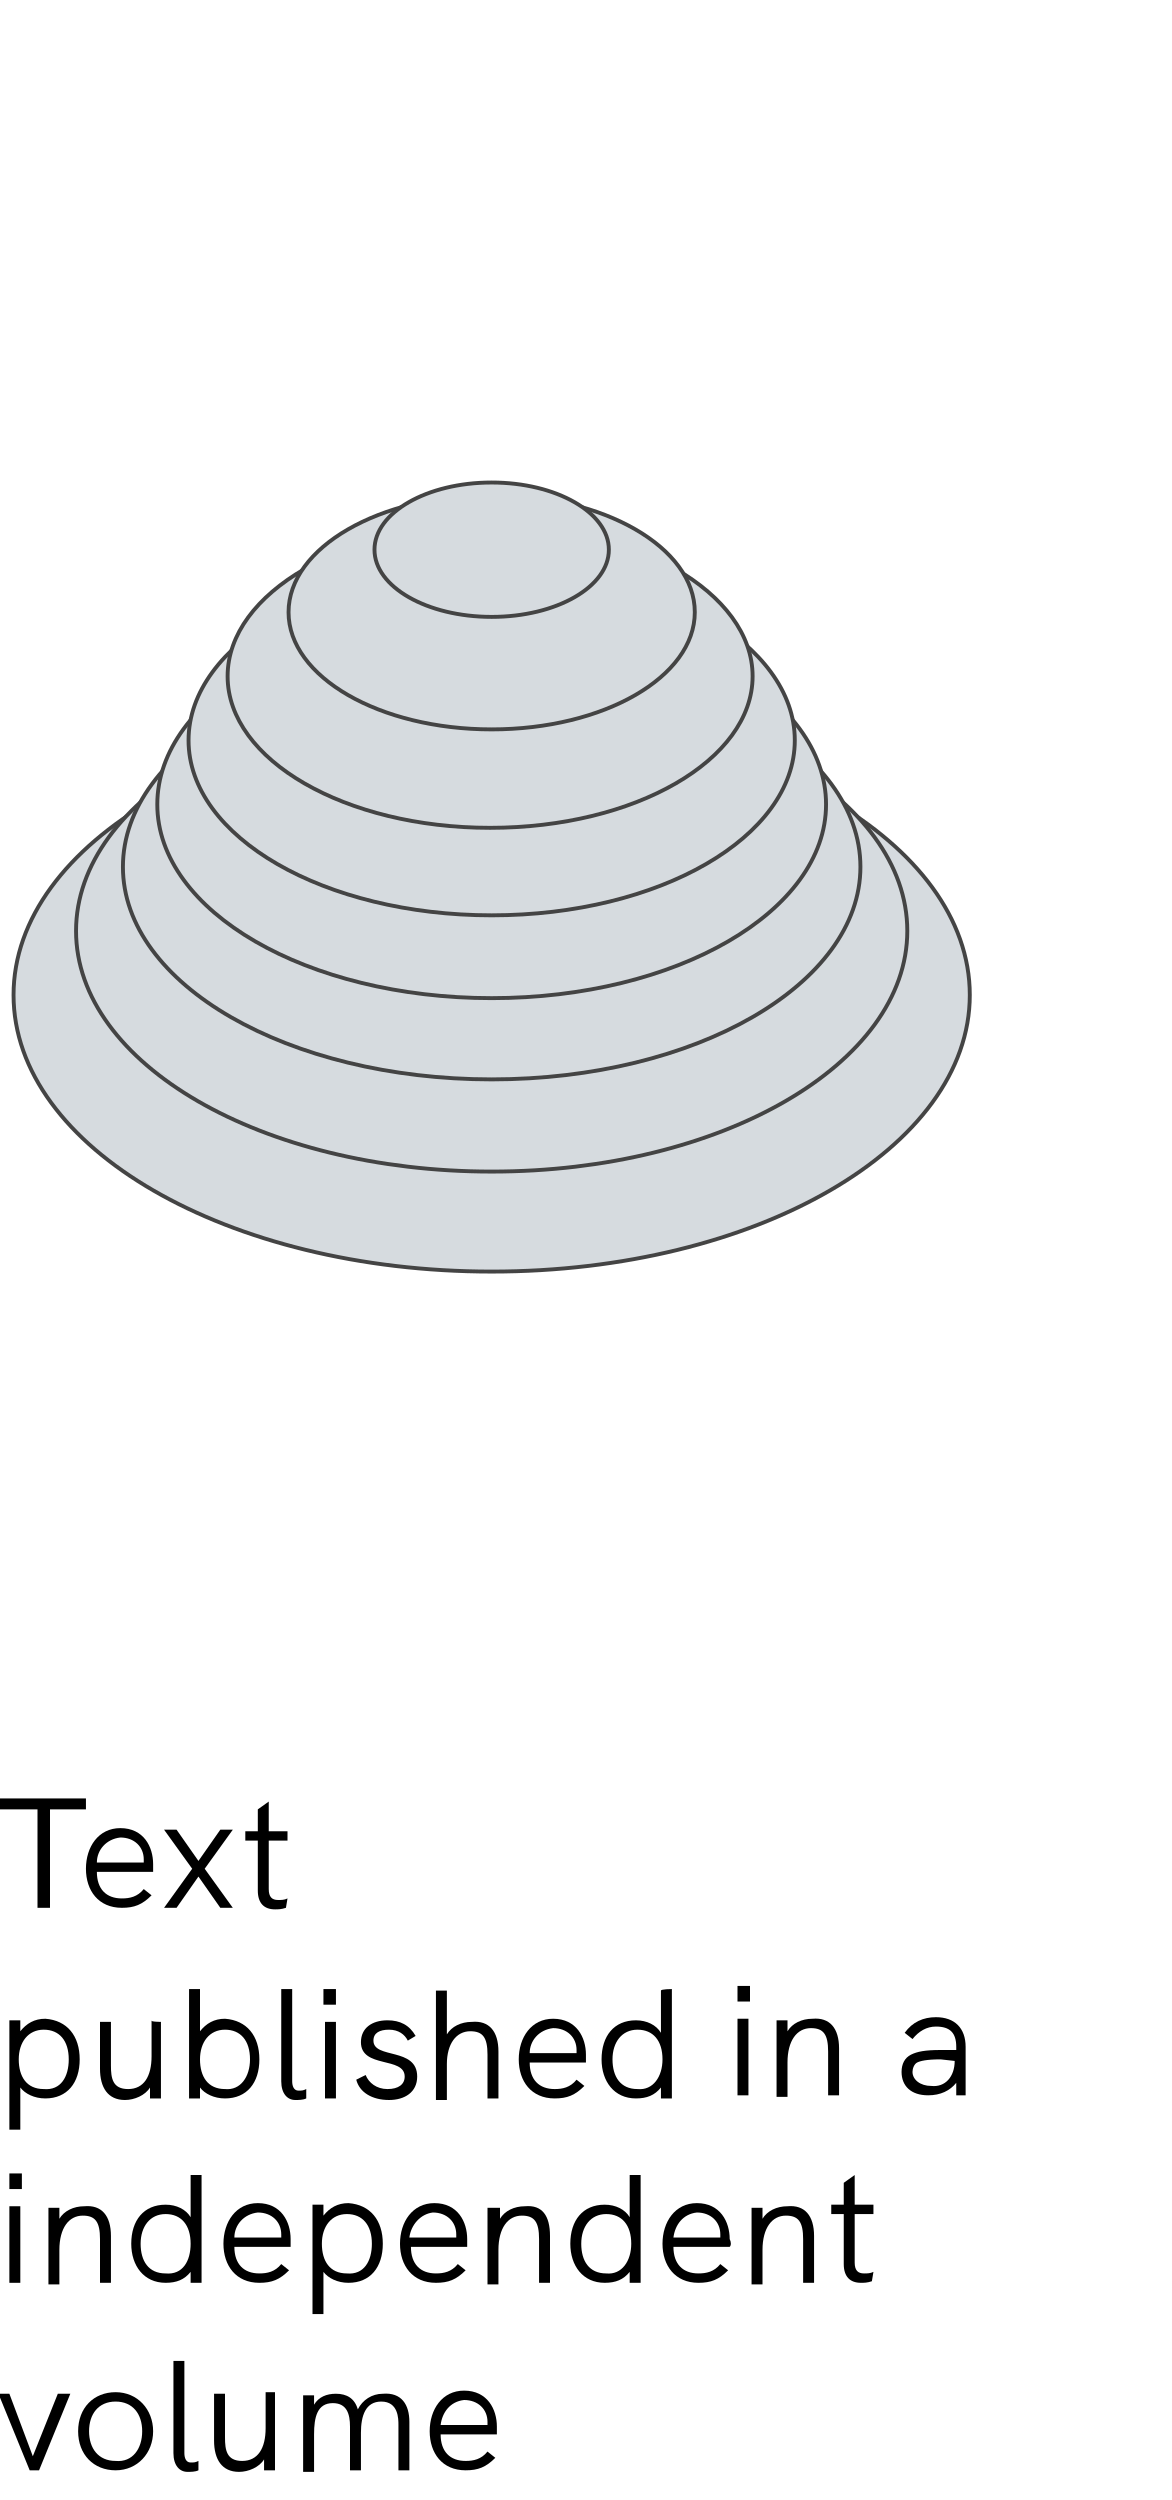
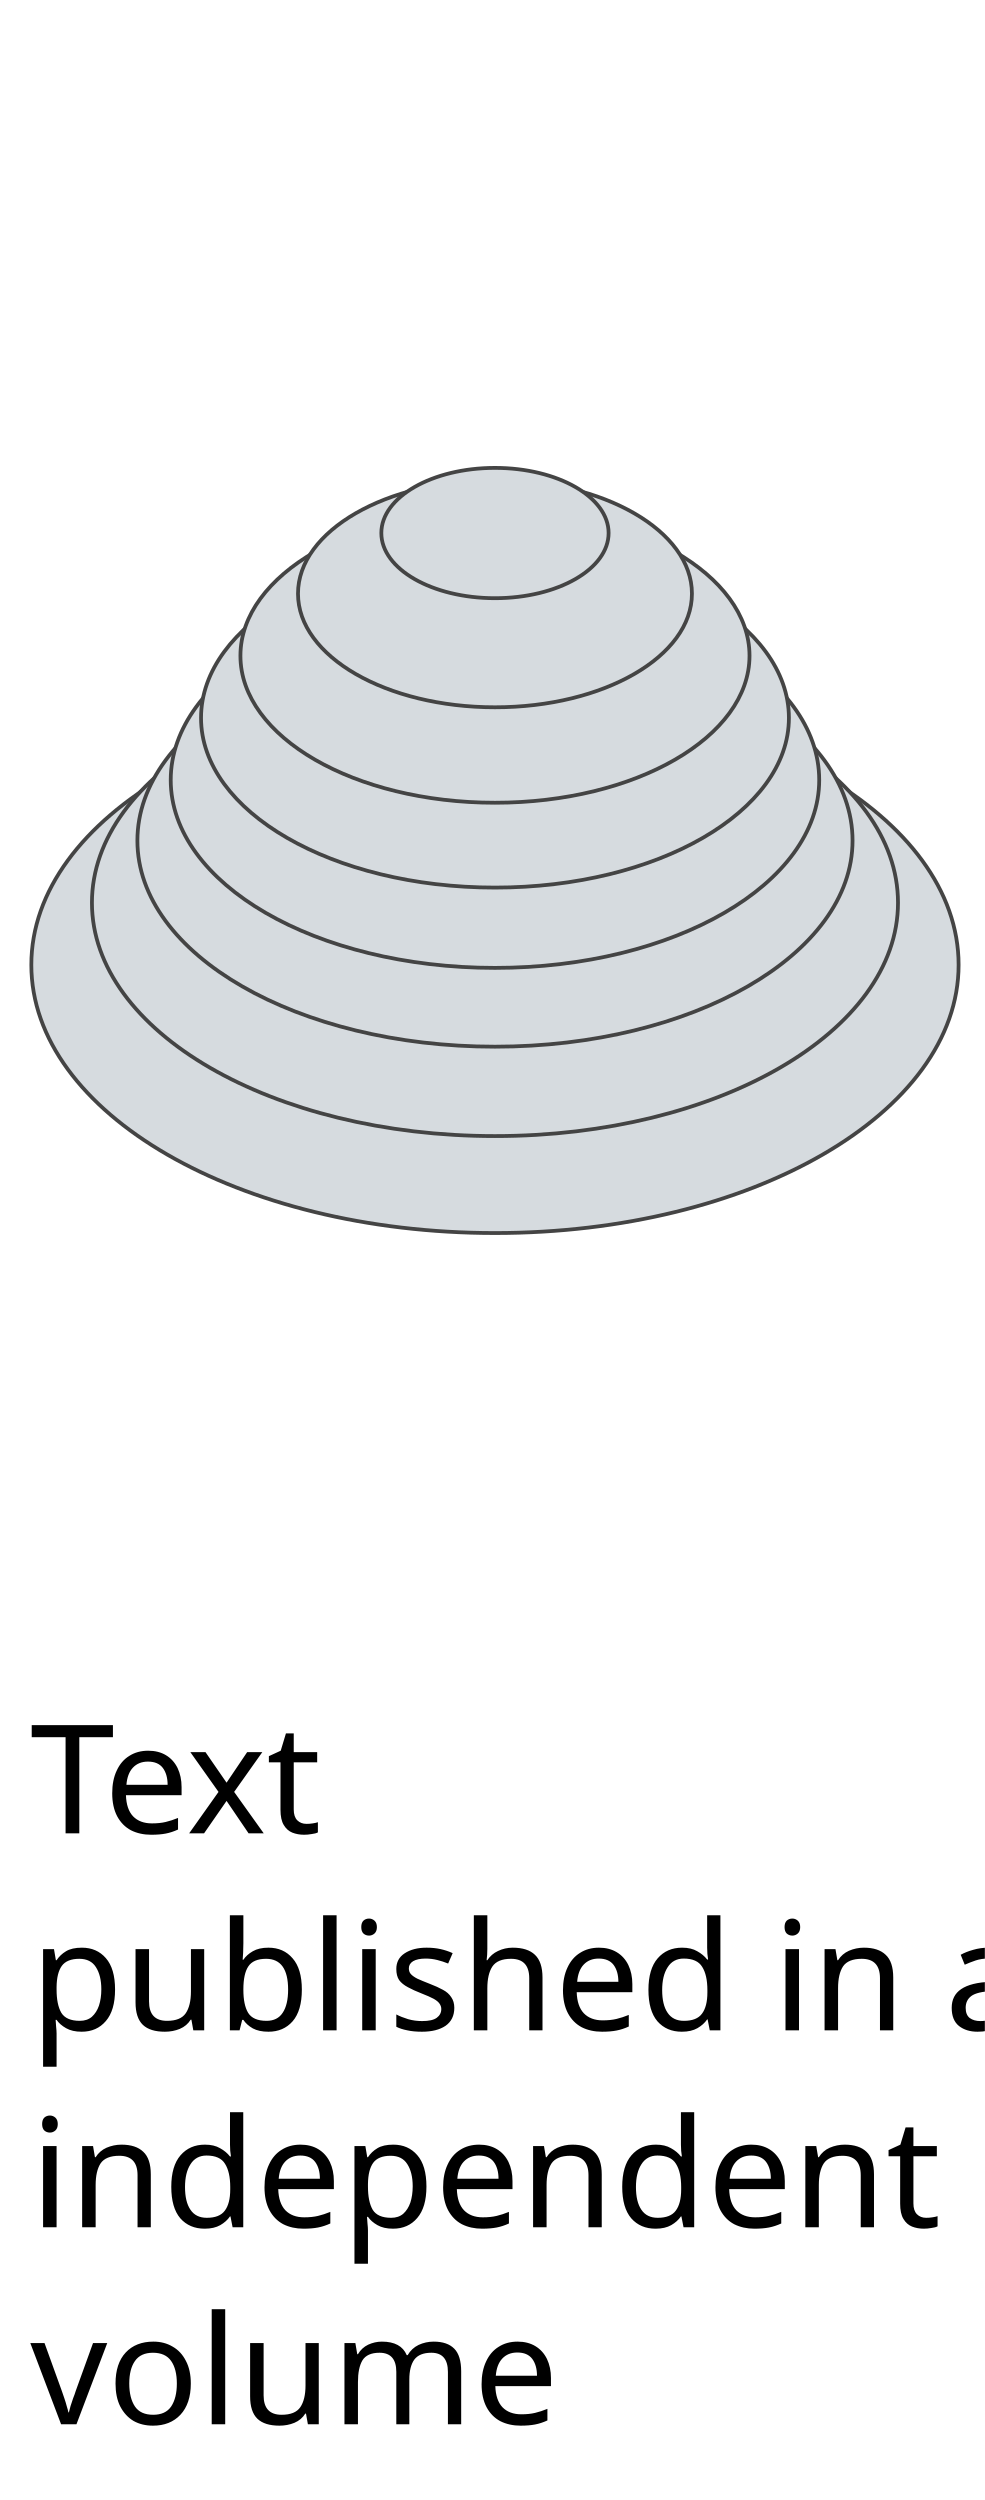
- <svg xmlns="http://www.w3.org/2000/svg" version="1.1" id="prova" x="0px" y="0px" width="75px" height="160px" viewBox="0 0 75 160" style="enable-background:new 0 0 75 160;" xml:space="preserve">
-   <style type="text/css">
- 	.st0{fill:#D6DBDF;stroke:#444444;stroke-width:0.25;}
- 	.st1{fill:none;}
- </style>
-   <g id="Group" transform="translate(0.667 30.881)">
-     <ellipse id="Oval" class="st0" cx="30.8" cy="32.8" rx="30.6" ry="17.7" />
-     <ellipse id="Oval-2" class="st0" cx="30.8" cy="28.7" rx="26.6" ry="15.4" />
-     <ellipse id="Oval-3" class="st0" cx="30.8" cy="24.6" rx="23.6" ry="13.6" />
-     <ellipse id="Oval-4" class="st0" cx="30.8" cy="20.6" rx="21.4" ry="12.4" />
-     <ellipse id="Oval-5" class="st0" cx="30.8" cy="16.5" rx="19.4" ry="11.2" />
-     <ellipse id="Oval-6" class="st0" cx="30.7" cy="12.4" rx="16.8" ry="9.7" />
-     <ellipse id="Oval-7" class="st0" cx="30.8" cy="8.3" rx="13" ry="7.5" />
-     <ellipse id="Oval-8" class="st0" cx="30.8" cy="4.3" rx="7.5" ry="4.3" />
-   </g>
-   <rect x="0.8" y="112.5" class="st1" width="71.1" height="47" />
-   <path d="M2.4,115.8H0v-0.7h5.5v0.7H3.2v6.3H2.4V115.8z" />
-   <path d="M9.8,119.8H6.2c0,1.1,0.6,1.7,1.6,1.7c0.5,0,1-0.1,1.4-0.6l0.5,0.4c-0.6,0.6-1.1,0.8-1.9,0.8c-1.5,0-2.3-1.1-2.3-2.5  c0-1.4,0.8-2.6,2.2-2.6c1.5,0,2.1,1.2,2.1,2.3C9.8,119.5,9.8,119.7,9.8,119.8z M6.2,119.2h3c0,0,0-0.1,0-0.2c0-0.8-0.6-1.4-1.5-1.4  C6.8,117.7,6.2,118.4,6.2,119.2z" />
-   <path d="M12.3,119.6l-1.8-2.5h0.8l1.4,2l1.4-2h0.8l-1.8,2.5l1.8,2.5h-0.8l-1.4-2l-1.4,2h-0.8L12.3,119.6z" />
-   <path d="M18.3,122.1c-0.3,0.1-0.5,0.1-0.7,0.1c-0.7,0-1.1-0.4-1.1-1.2v-3.2h-0.8v-0.6h0.8v-1.4l0.7-0.5v1.9h1.2v0.6h-1.2v3.1  c0,0.5,0.2,0.7,0.6,0.7c0.2,0,0.4,0,0.6-0.1L18.3,122.1z" />
-   <g>
-     <path d="M5.1,131.8c0,1.5-0.8,2.5-2.2,2.5c-0.7,0-1.3-0.3-1.6-0.7v2.7H0.6v-7h0.7v0.7c0.4-0.5,0.9-0.8,1.6-0.8   C4.3,129.3,5.1,130.3,5.1,131.8z M4.4,131.8c0-1.2-0.6-1.9-1.6-1.9c-1,0-1.6,0.8-1.6,1.9c0,1.1,0.5,1.9,1.6,1.9   C3.9,133.8,4.4,132.9,4.4,131.8z" />
-     <path d="M10.3,129.4v4.9H9.6v-0.7c-0.3,0.5-1,0.8-1.6,0.8c-1.1,0-1.6-0.8-1.6-2v-3h0.7v2.8c0,0.8,0.1,1.5,1.1,1.5   c1,0,1.5-0.8,1.5-2.1v-2.3C9.6,129.4,10.3,129.4,10.3,129.4z" />
-     <path d="M16.6,131.8c0,1.5-0.8,2.5-2.2,2.5c-0.7,0-1.3-0.3-1.6-0.7v0.7h-0.7v-7h0.7v2.7c0.4-0.5,0.9-0.8,1.6-0.8   C15.8,129.3,16.6,130.3,16.6,131.8z M16,131.8c0-1.2-0.6-1.9-1.6-1.9c-1,0-1.6,0.8-1.6,1.9c0,1.1,0.5,1.9,1.6,1.9   C15.4,133.8,16,132.9,16,131.8z" />
-     <path d="M18,133.2v-5.9h0.7v5.9c0,0.3,0.1,0.6,0.4,0.6c0.2,0,0.3,0,0.5-0.1l0,0.6c-0.2,0.1-0.5,0.1-0.7,0.1   C18.4,134.4,18,134,18,133.2z" />
-     <path d="M20.7,127.3h0.8v1h-0.8V127.3z M20.8,129.4h0.7v4.9h-0.7V129.4z" />
-     <path d="M22.8,133.1l0.6-0.3c0.2,0.5,0.7,0.9,1.4,0.9c0.7,0,1.1-0.3,1.1-0.8c0-1.3-2.8-0.5-2.8-2.2c0-0.9,0.7-1.4,1.7-1.4   c0.8,0,1.4,0.3,1.8,1l-0.5,0.3c-0.2-0.4-0.6-0.7-1.2-0.7c-0.6,0-1,0.2-1,0.7c0,1.2,2.8,0.4,2.8,2.3c0,1-0.8,1.5-1.8,1.5   C23.8,134.4,23,133.9,22.8,133.1z" />
-     <path d="M31.9,131.3v3h-0.7v-2.8c0-1.1-0.3-1.5-1.1-1.5c-0.9,0-1.5,0.8-1.5,2.1v2.3h-0.7v-7h0.7v2.8c0.3-0.5,0.9-0.8,1.6-0.8   C31.3,129.3,31.9,130,31.9,131.3z" />
-     <path d="M37.5,132h-3.6c0,1.1,0.6,1.7,1.6,1.7c0.5,0,1-0.1,1.4-0.6l0.5,0.4c-0.6,0.6-1.1,0.8-1.9,0.8c-1.5,0-2.3-1.1-2.3-2.5   c0-1.4,0.8-2.6,2.2-2.6c1.5,0,2.1,1.2,2.1,2.3C37.5,131.7,37.5,131.9,37.5,132z M33.9,131.4h3c0,0,0-0.1,0-0.2   c0-0.8-0.6-1.4-1.5-1.4C34.5,129.9,33.9,130.6,33.9,131.4z" />
-     <path d="M43,127.3v7h-0.7v-0.7c-0.4,0.5-0.9,0.7-1.6,0.7c-1.4,0-2.2-1.1-2.2-2.5c0-1.5,0.8-2.5,2.2-2.5c0.7,0,1.3,0.3,1.6,0.8v-2.7   C42.3,127.3,43,127.3,43,127.3z M42.4,131.8c0-1.2-0.6-1.9-1.6-1.9c-1,0-1.6,0.8-1.6,1.9c0,1.1,0.5,1.9,1.6,1.9   C41.8,133.8,42.4,132.9,42.4,131.8z" />
-   </g>
-   <g>
-     <path d="M47.2,127.1H48v1h-0.8C47.2,128.2,47.2,127.1,47.2,127.1z M47.2,129.2h0.7v4.9h-0.7V129.2z" />
-     <path d="M53.7,131.1v3H53v-2.8c0-1.1-0.3-1.5-1.1-1.5c-0.9,0-1.5,0.8-1.5,2.2v2.2h-0.7v-4.9h0.7v0.7c0.3-0.5,0.9-0.8,1.6-0.8   C53.1,129.1,53.7,129.8,53.7,131.1z" />
-     <path d="M61.8,131v3.1h-0.6l0-0.8c-0.4,0.5-1,0.8-1.8,0.8c-1.1,0-1.7-0.6-1.7-1.5c0-0.5,0.2-0.9,0.6-1.1c0.4-0.2,0.9-0.3,1.9-0.3h1   V131c0-0.9-0.4-1.3-1.3-1.3c-0.6,0-1.1,0.3-1.5,0.8l-0.5-0.4c0.5-0.7,1.2-1,2-1C61.1,129.1,61.8,129.8,61.8,131z M61.1,131.9   L61.1,131.9l-0.9-0.1c-0.9,0-1.3,0.1-1.5,0.2c-0.2,0.1-0.3,0.4-0.3,0.6c0,0.5,0.5,0.9,1.2,0.9C60.5,133.6,61.1,132.9,61.1,131.9z" />
-   </g>
-   <g>
-     <path d="M0.6,139.1h0.8v1H0.6V139.1z M0.6,141.2h0.7v4.9H0.6V141.2z" />
-     <path d="M7.1,143.1v3H6.4v-2.8c0-1.1-0.3-1.5-1.1-1.5c-0.9,0-1.5,0.8-1.5,2.2v2.2H3.1v-4.9h0.7v0.7c0.3-0.5,0.9-0.8,1.6-0.8   C6.5,141.1,7.1,141.8,7.1,143.1z" />
-     <path d="M12.9,139.1v7h-0.7v-0.7c-0.4,0.5-0.9,0.7-1.6,0.7c-1.4,0-2.2-1.1-2.2-2.5c0-1.5,0.8-2.5,2.2-2.5c0.7,0,1.3,0.3,1.6,0.8   v-2.7H12.9z M12.2,143.6c0-1.2-0.6-1.9-1.6-1.9c-1,0-1.6,0.8-1.6,1.9c0,1.1,0.5,1.9,1.6,1.9C11.7,145.6,12.2,144.7,12.2,143.6z" />
-     <path d="M18.6,143.8H15c0,1.1,0.6,1.7,1.6,1.7c0.5,0,1-0.1,1.4-0.6l0.5,0.4c-0.6,0.6-1.1,0.8-1.9,0.8c-1.5,0-2.3-1.1-2.3-2.5   c0-1.4,0.8-2.6,2.2-2.6c1.5,0,2.1,1.2,2.1,2.3C18.6,143.5,18.6,143.7,18.6,143.8z M15,143.2h3c0,0,0-0.1,0-0.2   c0-0.8-0.6-1.4-1.5-1.4C15.6,141.7,15,142.4,15,143.2z" />
-     <path d="M24.5,143.6c0,1.5-0.8,2.5-2.2,2.5c-0.7,0-1.3-0.3-1.6-0.7v2.7H20v-7h0.7v0.7c0.4-0.5,0.9-0.8,1.6-0.8   C23.7,141.1,24.5,142.1,24.5,143.6z M23.8,143.6c0-1.2-0.6-1.9-1.6-1.9c-1,0-1.6,0.8-1.6,1.9c0,1.1,0.5,1.9,1.6,1.9   C23.3,145.6,23.8,144.7,23.8,143.6z" />
-     <path d="M29.9,143.8h-3.6c0,1.1,0.6,1.7,1.6,1.7c0.5,0,1-0.1,1.4-0.6l0.5,0.4c-0.6,0.6-1.1,0.8-1.9,0.8c-1.5,0-2.3-1.1-2.3-2.5   c0-1.4,0.8-2.6,2.2-2.6c1.5,0,2.1,1.2,2.1,2.3C29.9,143.5,29.9,143.7,29.9,143.8z M26.2,143.2h3c0,0,0-0.1,0-0.2   c0-0.8-0.6-1.4-1.5-1.4C26.9,141.7,26.3,142.4,26.2,143.2z" />
-     <path d="M35.2,143.1v3h-0.7v-2.8c0-1.1-0.3-1.5-1.1-1.5c-0.9,0-1.5,0.8-1.5,2.2v2.2h-0.7v-4.9H32v0.7c0.3-0.5,0.9-0.8,1.6-0.8   C34.7,141.1,35.2,141.8,35.2,143.1z" />
-     <path d="M41,139.1v7h-0.7v-0.7c-0.4,0.5-0.9,0.7-1.6,0.7c-1.4,0-2.2-1.1-2.2-2.5c0-1.5,0.8-2.5,2.2-2.5c0.7,0,1.3,0.3,1.6,0.8v-2.7   H41z M40.4,143.6c0-1.2-0.6-1.9-1.6-1.9c-1,0-1.6,0.8-1.6,1.9c0,1.1,0.5,1.9,1.6,1.9C39.8,145.6,40.4,144.7,40.4,143.6z" />
-     <path d="M46.7,143.8h-3.6c0,1.1,0.6,1.7,1.6,1.7c0.5,0,1-0.1,1.4-0.6l0.5,0.4c-0.6,0.6-1.1,0.8-1.9,0.8c-1.5,0-2.3-1.1-2.3-2.5   c0-1.4,0.8-2.6,2.2-2.6c1.5,0,2.1,1.2,2.1,2.3C46.8,143.5,46.8,143.7,46.7,143.8z M43.1,143.2h3c0,0,0-0.1,0-0.2   c0-0.8-0.6-1.4-1.5-1.4C43.7,141.7,43.2,142.4,43.1,143.2z" />
-     <path d="M52.1,143.1v3h-0.7v-2.8c0-1.1-0.3-1.5-1.1-1.5c-0.9,0-1.5,0.8-1.5,2.2v2.2h-0.7v-4.9h0.7v0.7c0.3-0.5,0.9-0.8,1.6-0.8   C51.5,141.1,52.1,141.8,52.1,143.1z" />
-     <path d="M55.8,146c-0.3,0.1-0.5,0.1-0.7,0.1c-0.7,0-1.1-0.4-1.1-1.2v-3.2h-0.8v-0.6H54v-1.4l0.7-0.5v1.9h1.2v0.6h-1.2v3.1   c0,0.5,0.2,0.7,0.6,0.7c0.2,0,0.4,0,0.6-0.1L55.8,146z" />
-   </g>
-   <g>
-     <path d="M-0.1,153.2h0.7l1.5,4l1.6-4h0.8l-2,4.9H1.9L-0.1,153.2z" />
-     <path d="M5,155.6c0-1.5,1-2.5,2.4-2.5c1.4,0,2.4,1.1,2.4,2.5c0,1.4-1,2.5-2.4,2.5S5,157.1,5,155.6z M9.1,155.6   c0-1.1-0.6-1.9-1.7-1.9c-1.1,0-1.7,0.8-1.7,1.9c0,1.1,0.6,1.9,1.7,1.9C8.5,157.6,9.1,156.7,9.1,155.6z" />
-     <path d="M11.1,157v-5.9h0.7v5.9c0,0.3,0.1,0.6,0.4,0.6c0.2,0,0.3,0,0.5-0.1l0,0.6c-0.2,0.1-0.5,0.1-0.7,0.1   C11.5,158.2,11.1,157.8,11.1,157z" />
-     <path d="M17.6,153.2v4.9h-0.7v-0.7c-0.3,0.5-1,0.8-1.6,0.8c-1.1,0-1.6-0.8-1.6-2v-3h0.7v2.8c0,0.8,0.1,1.5,1.1,1.5   c1,0,1.5-0.8,1.5-2.1v-2.3H17.6z" />
-     <path d="M26.2,155v3.1h-0.7v-2.9c0-0.4,0-1.5-1.1-1.5c-1,0-1.3,0.9-1.3,2v2.4h-0.7v-2.8c0-0.8-0.2-1.5-1.1-1.5c-1,0-1.2,0.9-1.2,2   v2.4h-0.7l0-4.9h0.7v0.6c0.3-0.5,0.8-0.7,1.4-0.7c0.7,0,1.2,0.3,1.4,1c0.3-0.6,0.9-1,1.6-1C25.7,153.1,26.2,153.9,26.2,155z" />
-     <path d="M31.8,155.8h-3.6c0,1.1,0.6,1.7,1.6,1.7c0.5,0,1-0.1,1.4-0.6l0.5,0.4c-0.6,0.6-1.1,0.8-1.9,0.8c-1.5,0-2.3-1.1-2.3-2.5   c0-1.4,0.8-2.6,2.2-2.6c1.5,0,2.1,1.2,2.1,2.3C31.8,155.5,31.8,155.7,31.8,155.8z M28.2,155.2h3c0,0,0-0.1,0-0.2   c0-0.8-0.6-1.4-1.5-1.4C28.8,153.7,28.3,154.4,28.2,155.2z" />
+ <svg xmlns="http://www.w3.org/2000/svg" width="65" height="165" viewBox="0 0 65 165">
+   <defs>
+     <clipPath id="clip-territorio_b_situazione_editoriale_1_en">
+       <rect width="65" height="165" />
+     </clipPath>
+   </defs>
+   <g id="territorio_b_situazione_editoriale_1_en" clip-path="url(#clip-territorio_b_situazione_editoriale_1_en)">
+     <g id="Group" transform="translate(1.668 30.881)">
+       <ellipse id="Oval" cx="30.6" cy="17.7" rx="30.6" ry="17.7" transform="translate(0.4 15.1)" fill="#d6dbdf" stroke="#444" stroke-width="0.25" />
+       <ellipse id="Oval-2" data-name="Oval" cx="26.6" cy="15.4" rx="26.6" ry="15.4" transform="translate(4.4 13.3)" fill="#d6dbdf" stroke="#444" stroke-width="0.25" />
+       <ellipse id="Oval-3" data-name="Oval" cx="23.6" cy="13.6" rx="23.6" ry="13.6" transform="translate(7.4 11)" fill="#d6dbdf" stroke="#444" stroke-width="0.25" />
+       <ellipse id="Oval-4" data-name="Oval" cx="21.4" cy="12.4" rx="21.4" ry="12.4" transform="translate(9.6 8.2)" fill="#d6dbdf" stroke="#444" stroke-width="0.25" />
+       <ellipse id="Oval-5" data-name="Oval" cx="19.4" cy="11.2" rx="19.4" ry="11.2" transform="translate(11.6 5.3)" fill="#d6dbdf" stroke="#444" stroke-width="0.25" />
+       <ellipse id="Oval-6" data-name="Oval" cx="16.8" cy="9.7" rx="16.8" ry="9.7" transform="translate(14.2 2.7)" fill="#d6dbdf" stroke="#444" stroke-width="0.25" />
+       <ellipse id="Oval-7" data-name="Oval" cx="13" cy="7.5" rx="13" ry="7.5" transform="translate(18 0.8)" fill="#d6dbdf" stroke="#444" stroke-width="0.25" />
+       <ellipse id="Oval-8" data-name="Oval" cx="7.5" cy="4.3" rx="7.5" ry="4.3" transform="translate(23.5 0)" fill="#d6dbdf" stroke="#444" stroke-width="0.25" />
+     </g>
+     <text id="Text_published_in_a_independent_volume" data-name="Text published in a independent volume" transform="translate(2 111)" font-size="10" font-family="HKGrotesk-Regular, HK Grotesk">
+       <tspan x="0" y="10">Text</tspan>
+       <tspan x="0" y="23">published in a</tspan>
+       <tspan x="0" y="36">independent</tspan>
+       <tspan x="0" y="49">volume</tspan>
+     </text>
  </g>
</svg>
